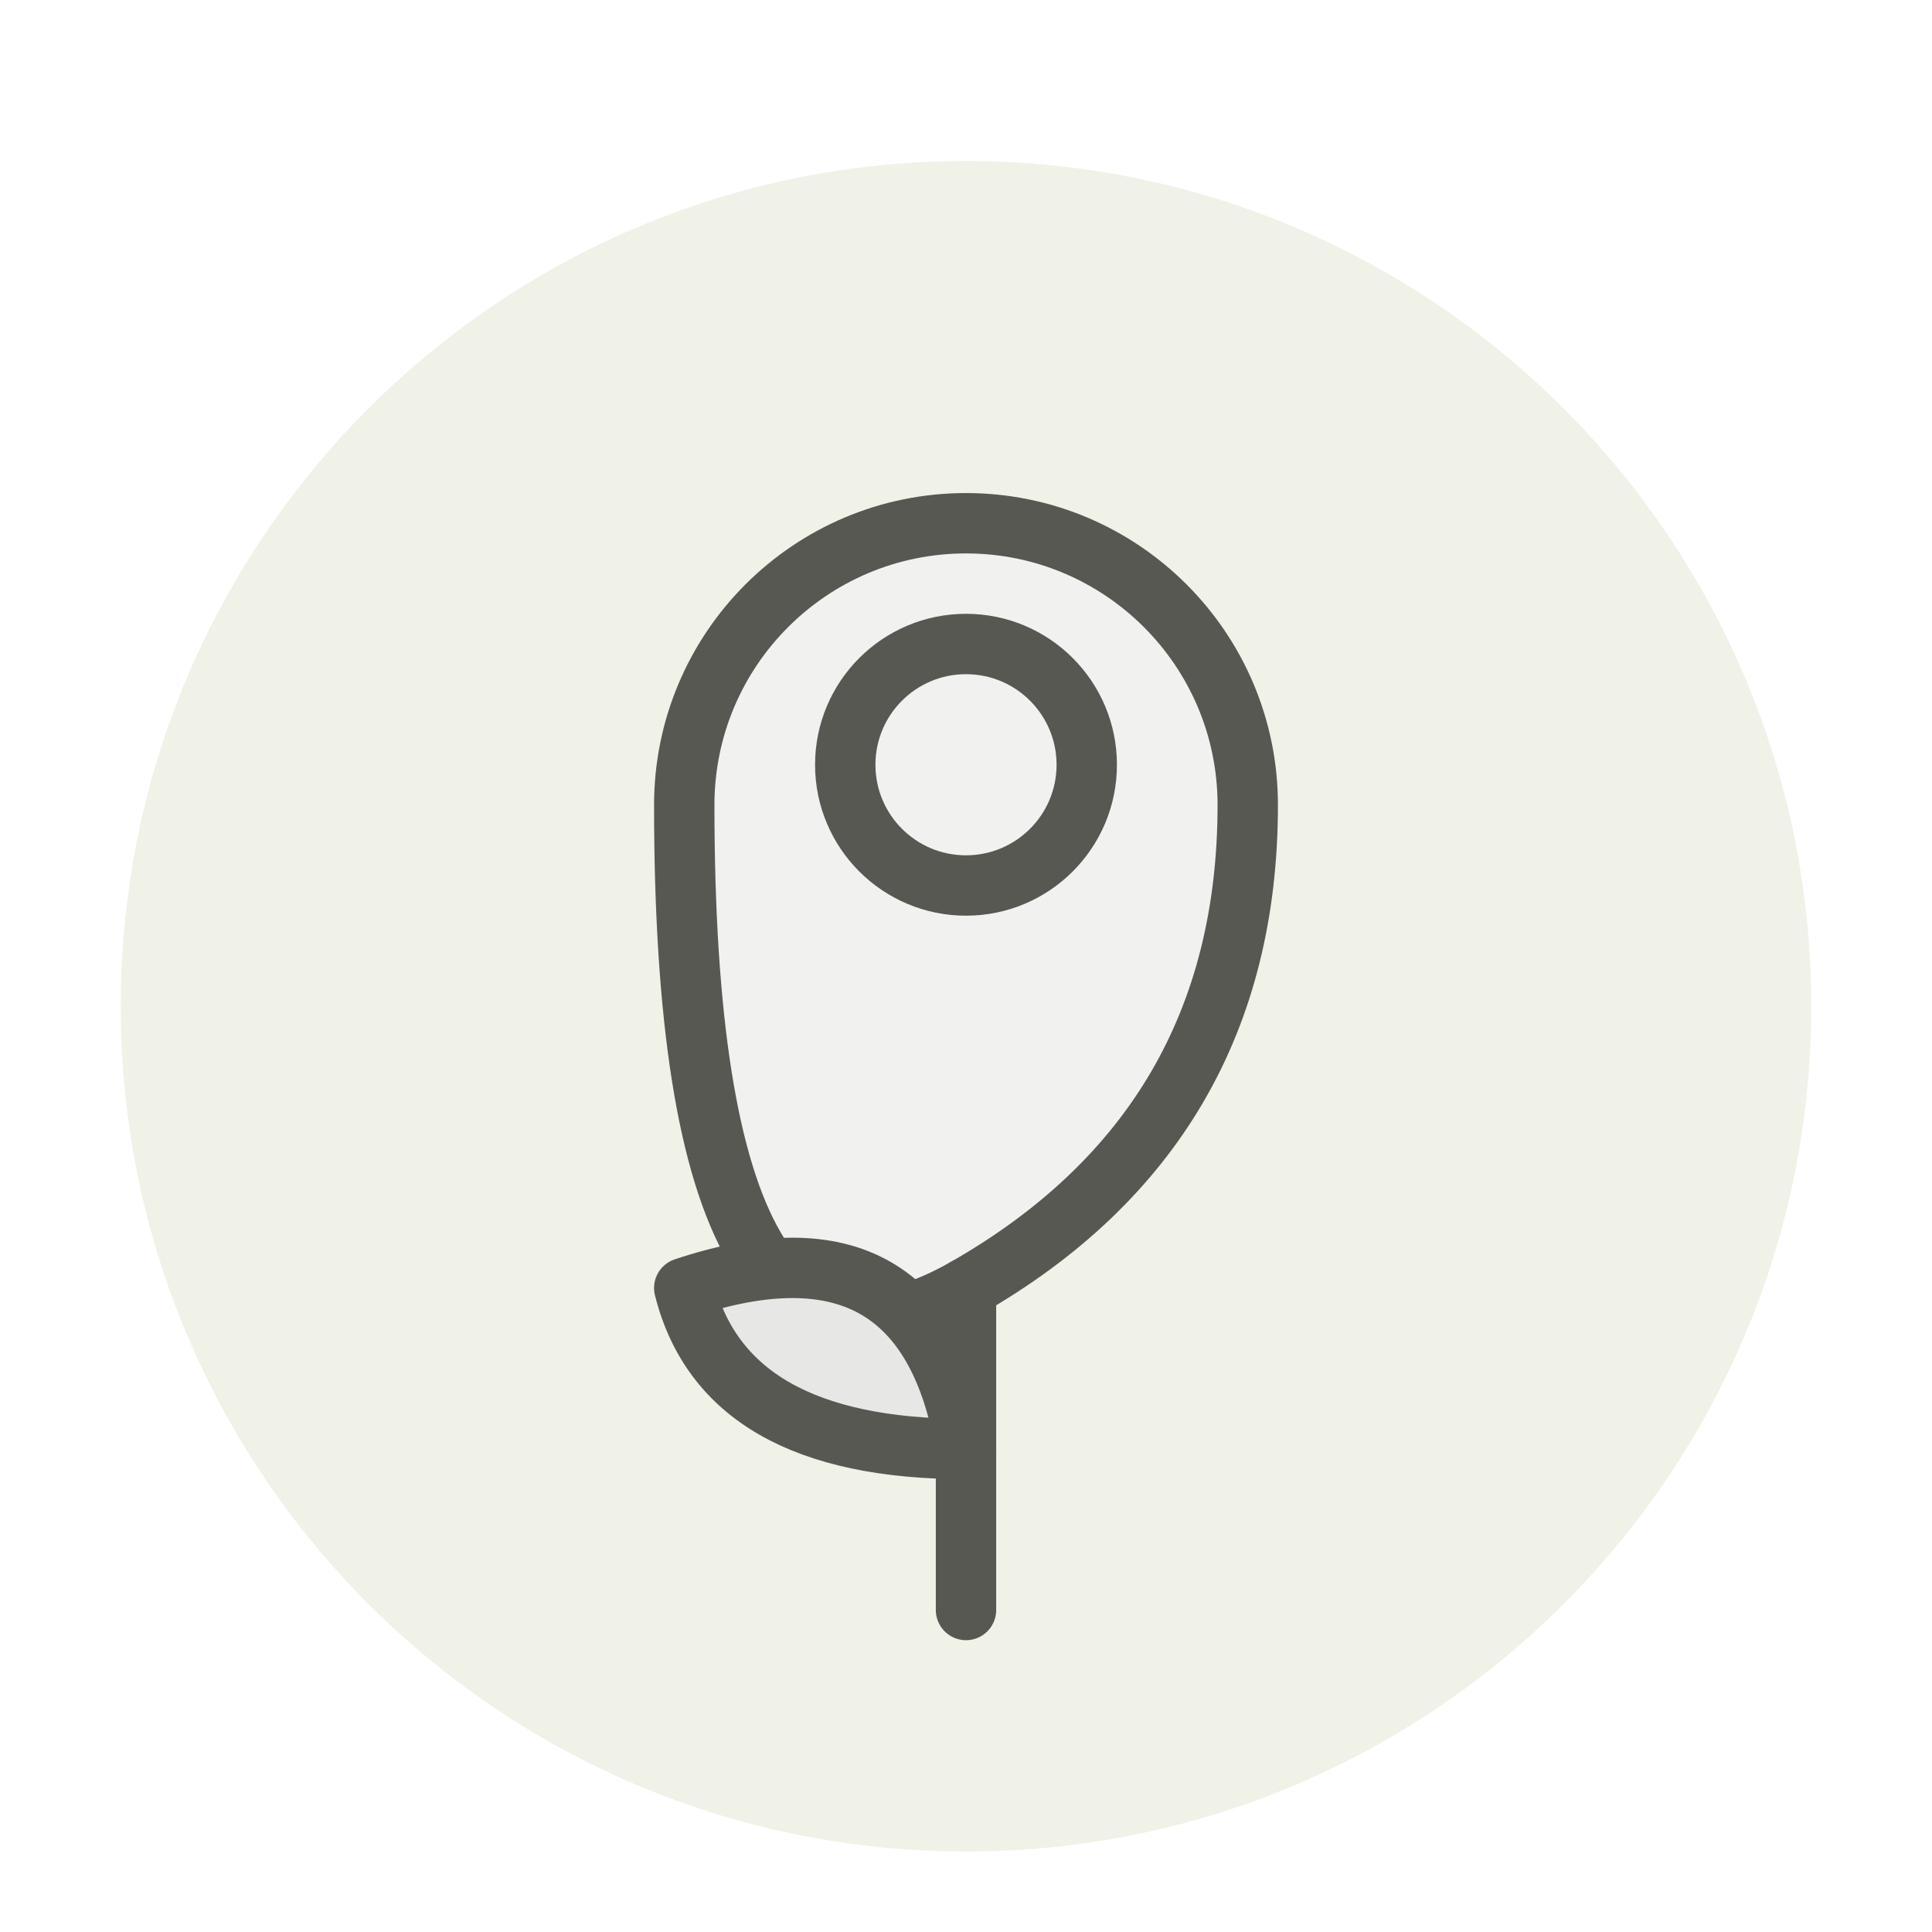
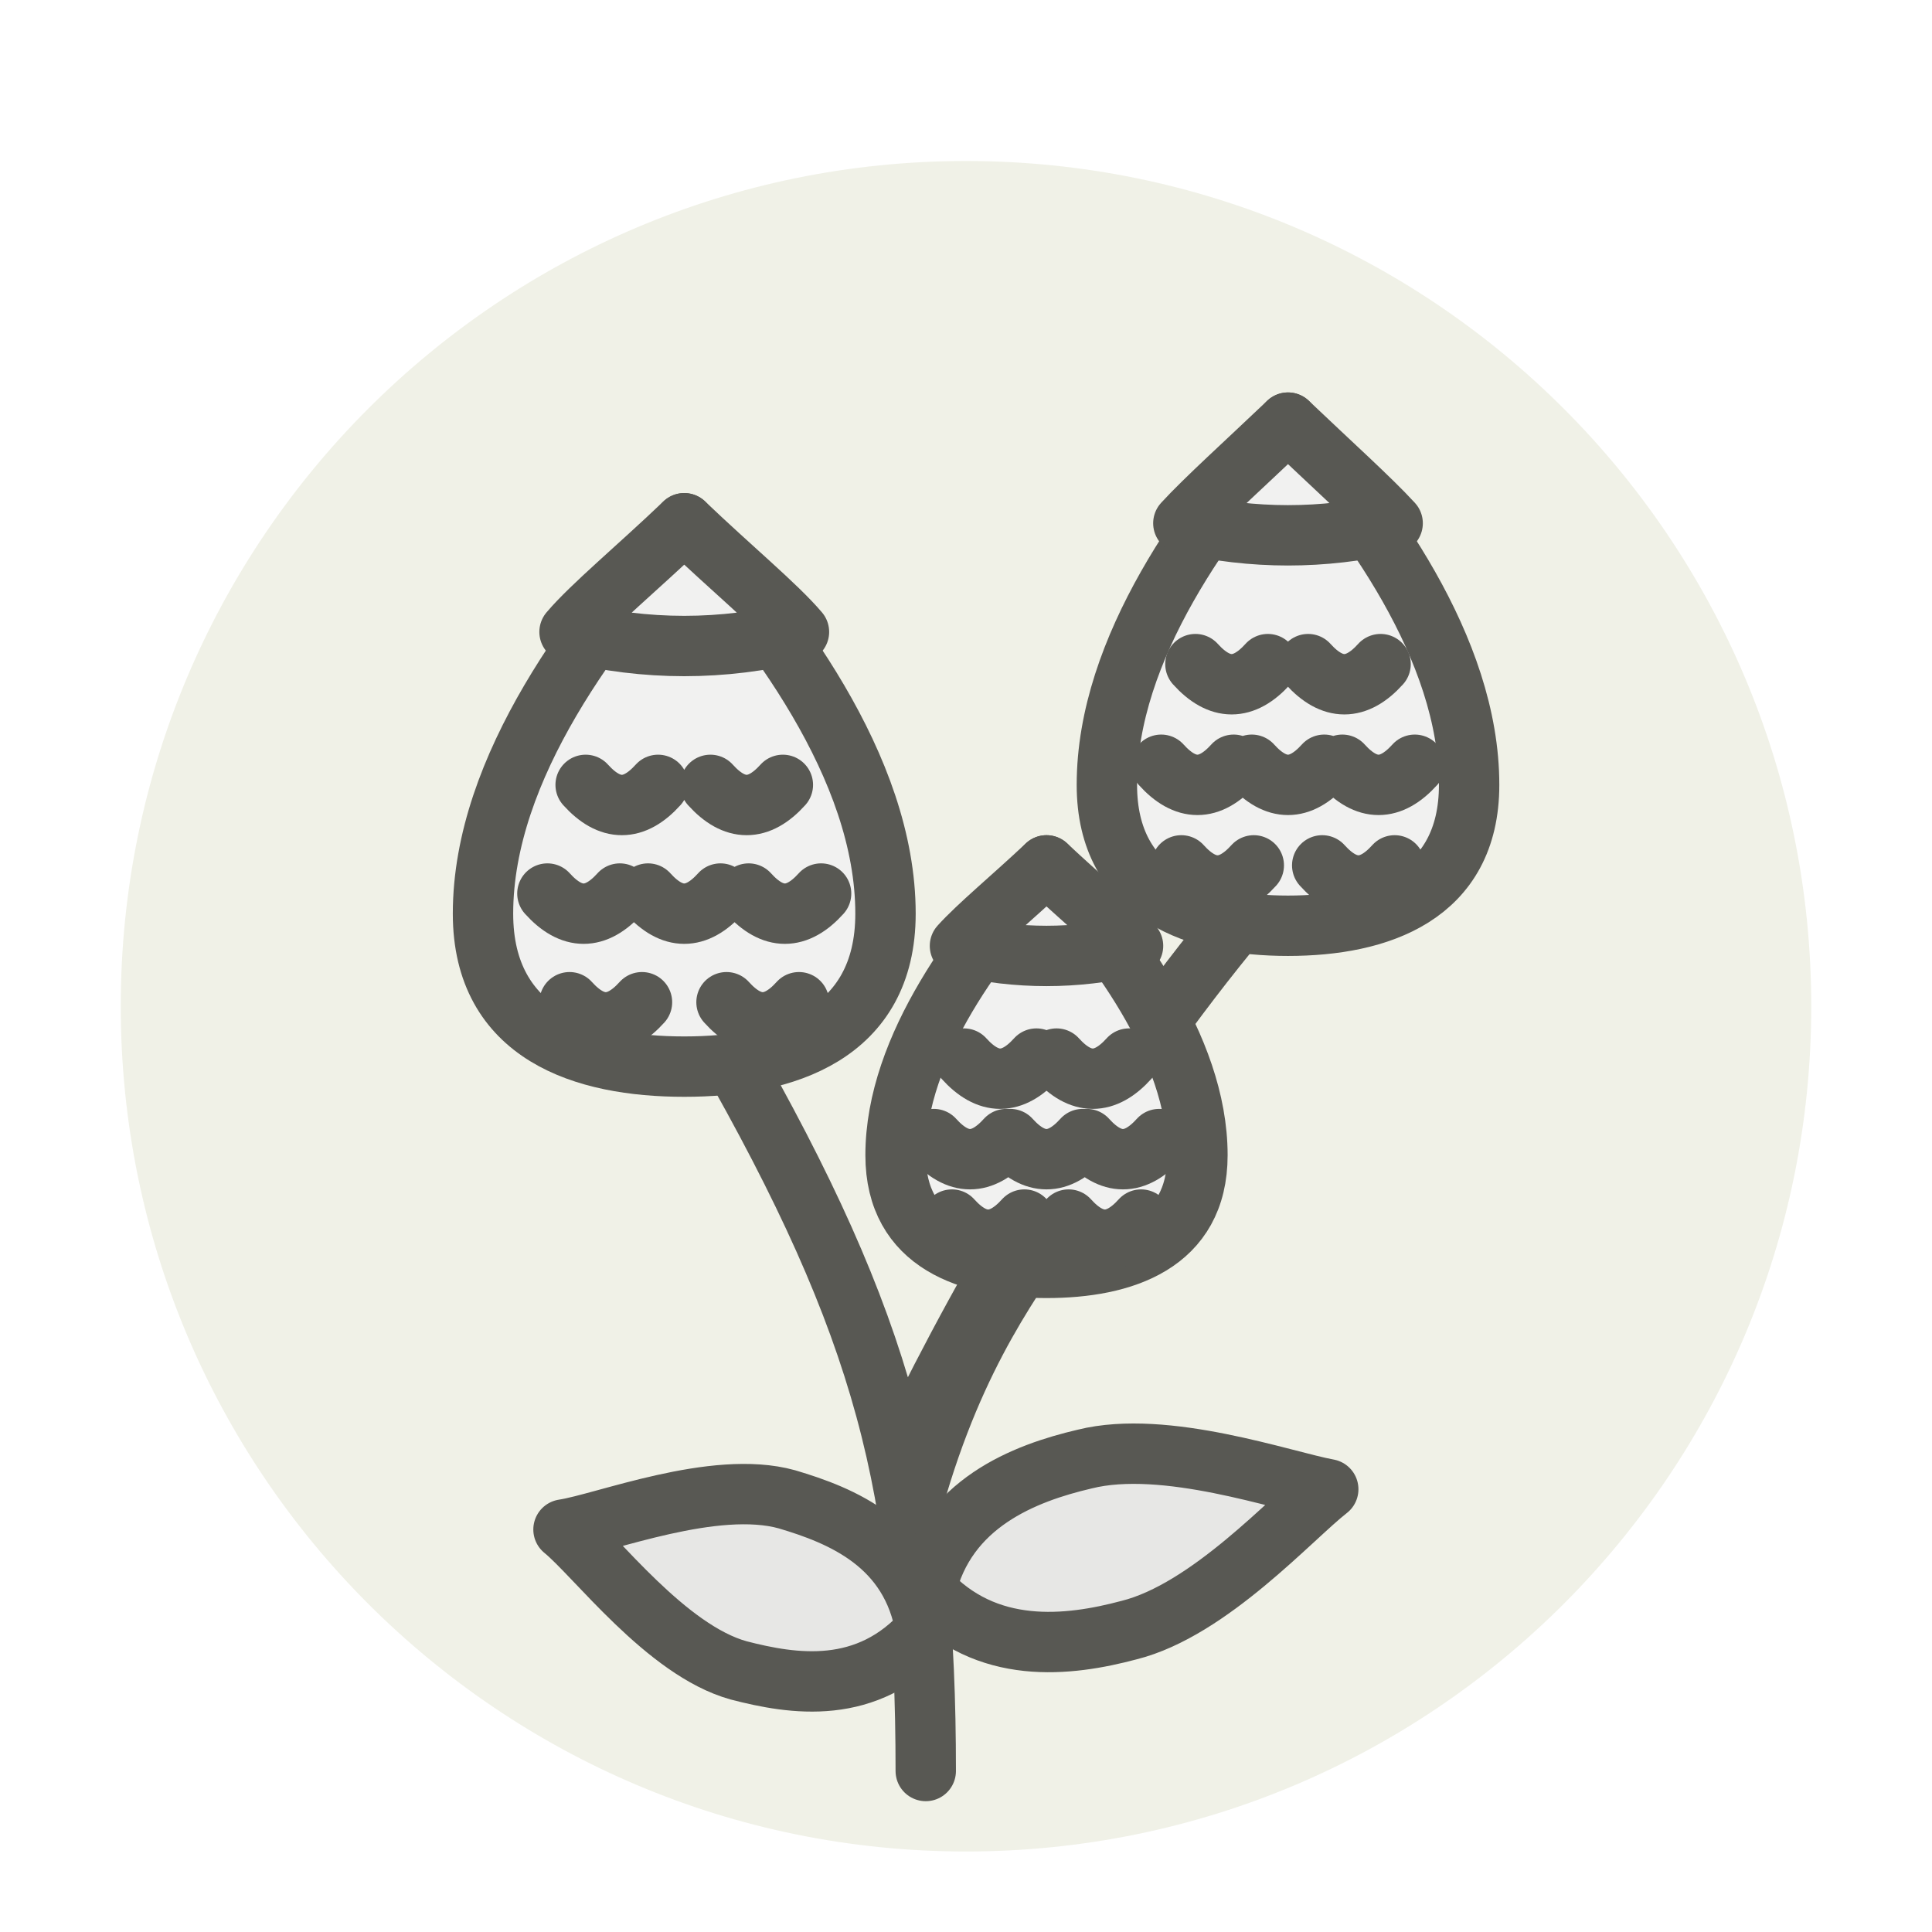
<svg xmlns="http://www.w3.org/2000/svg" viewBox="0 0 96 96" width="104" height="104" role="img" aria-label="Szechuan button (brède mafane)">
  <style>.s{fill:none;stroke:#585853;stroke-width:3;stroke-linecap:round}.f1,.f3,.sf{fill:#f1f1f0;stroke:#585853;stroke-width:3;stroke-linejoin:round}.f2{fill:#e7e7e5;stroke:#585853;stroke-width:3;stroke-linejoin:round}.dot{fill:#585853}.bg{fill:#F0F1E7}@media(prefers-color-scheme:dark){.s,.f1,.f2,.f3,.sf{stroke:#b8b5ae}.f1,.f3,.sf{fill:#242422}.f2{fill:#2c2c29}.dot{fill:#b8b5ae}.bg{fill:#242619}}</style>
  <circle class="bg" cx="48" cy="50" r="42" />
-   <path class="f1 sf" d="M34 40a14 14 0 0 1 28 0q0 16-14 24T34 40z" />
-   <circle class="f3 sf" cx="48" cy="38" r="6" />
-   <path class="s" d="M48 64v16" />
-   <path class="f2 sf" d="M48 72q-12 0-14-8 12-4 14 8z" />
+   <path class="s" d="M46 88C46 74 44 66 36 52M46 70C50 62 56 52 63 44M45 76C47 68 50 64 52 61" />
+   <path class="f2 sf" d="M46 81C45.3 76.7 41.8 75.3 39.1 74.5C35.5 73.5 30 75.7 28 76C29.6 77.3 33.1 82 36.7 83C39.4 83.7 43.1 84.3 46 81zM46 79C49 82.3 53.1 81.8 56.1 81C60.1 80 64.2 75.4 66 74C63.8 73.6 57.9 71.5 53.9 72.5C50.9 73.2 47 74.7 46 79z" />
+   <path class="f1 sf" d="M34 26C38.4 30.9 44 38.1 44 45.4C44 51.4 39 53 34 53C29 53 24 51.4 24 45.4C24 38.1 29.6 30.9 34 26z" />
+   <path class="f1 sf" d="M64 21C68 25.5 73 32.2 73 39C73 44.5 68.5 46 64 46C59.5 46 55 44.5 55 39C55 32.2 60 25.5 64 21z" />
+   <path class="f1 sf" d="M52 43C55.3 46.6 59.5 52 59.5 57.4C59.5 61.8 55.8 63 52 63C48.2 63 44.5 61.8 44.5 57.4C44.5 52 48.7 46.6 52 43z" />
+   <path class="f3 sf" d="M34 26C36.3 28.2 38.6 30.1 39.7 31.4Q34 32.8 28.3 31.4C29.4 30.1 31.7 28.2 34 26zM64 21C66.1 23 68.1 24.8 69.2 26Q64 27.2 58.8 26C59.9 24.8 61.9 23 64 21zM52 43C53.7 44.6 55.4 46 56.3 47Q52 48 47.7 47C48.6 46 50.3 44.6 52 43z" />
+   <path class="s" d="M29.1 39q1.8 2 3.6 0M35.3 39q1.8 2 3.6 0M27.2 44.4q1.8 2 3.6 0M32.2 44.4q1.8 2 3.6 0M37.2 44.4q1.8 2 3.6 0M28.3 49.8q1.8 2 3.6 0M36.1 49.8q1.8 2 3.6 0M59.4 33q1.8 2 3.6 0M65 33q1.8 2 3.6 0M57.7 38q1.8 2 3.6 0M62.2 38q1.8 2 3.6 0M66.7 38q1.8 2 3.6 0M58.7 43q1.8 2 3.6 0M65.7 43q1.8 2 3.6 0M47.9 52.6q1.8 2 3.6 0M52.5 52.6q1.8 2 3.6 0M46.4 56.6q1.8 2 3.6 0M50.2 56.6q1.8 2 3.6 0M54 56.6q1.8 2 3.6 0M47.3 60.6q1.8 2 3.6 0M53.1 60.6q1.8 2 3.6 0" />
</svg>
